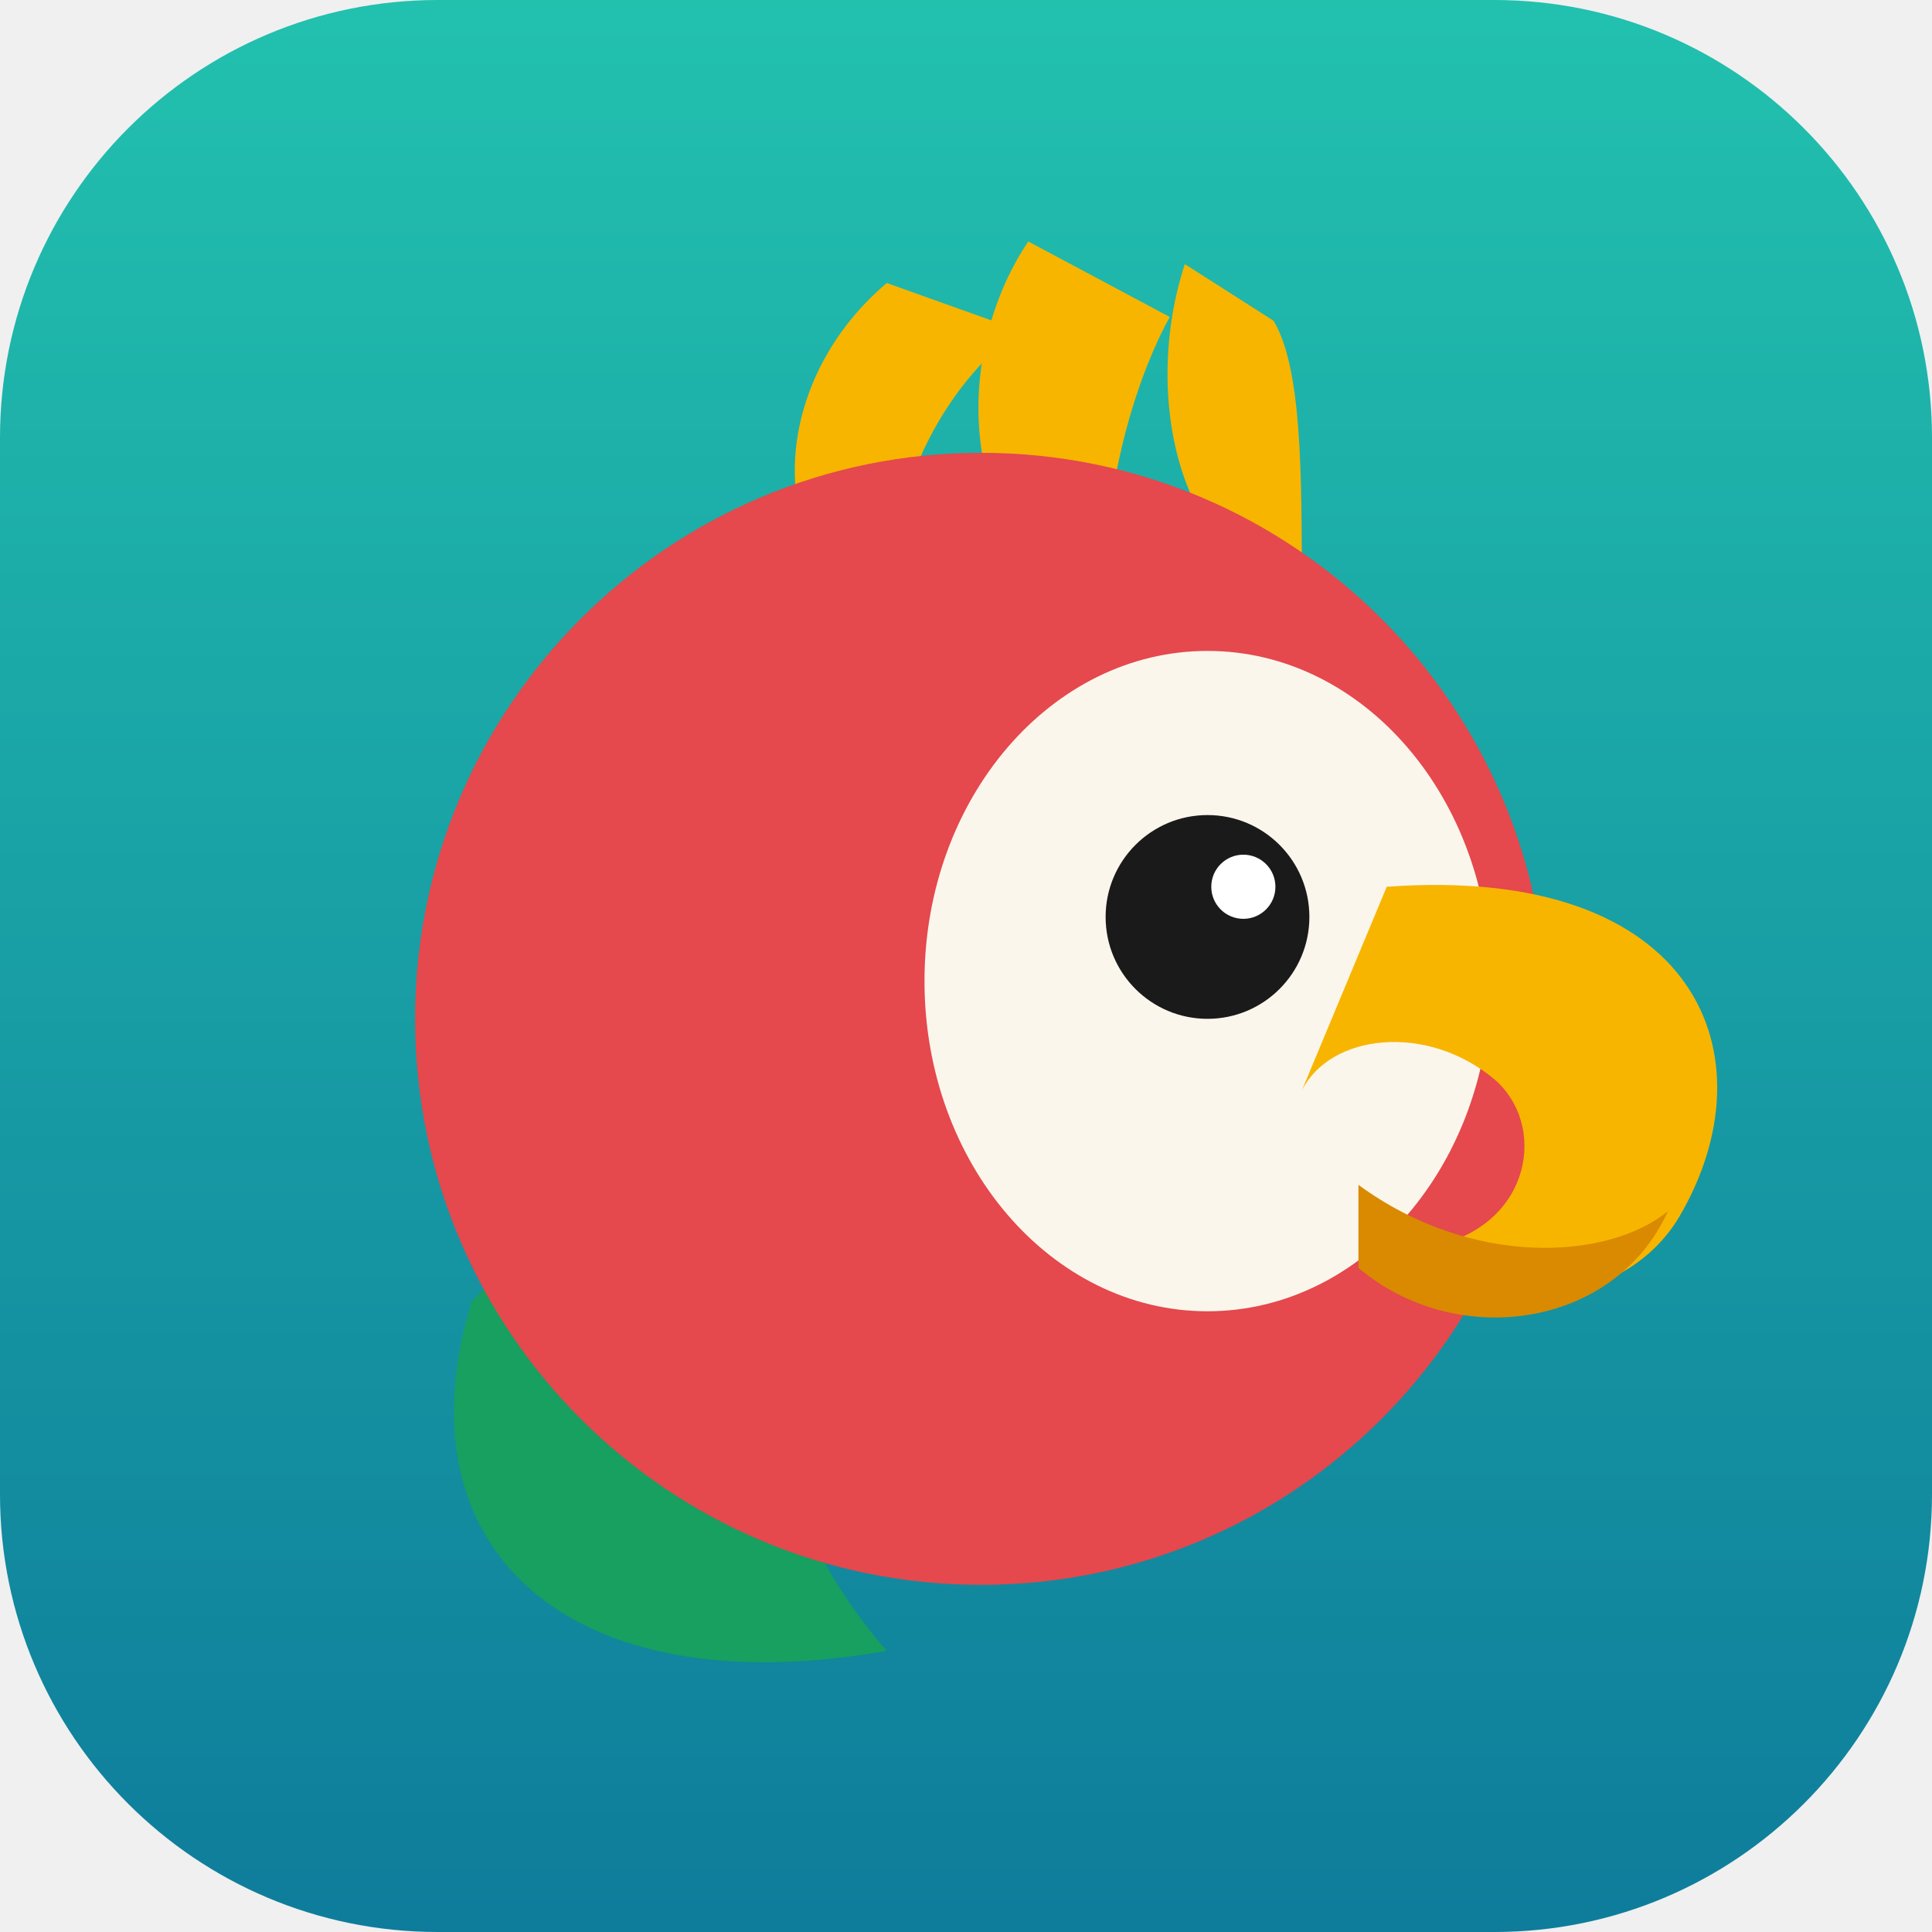
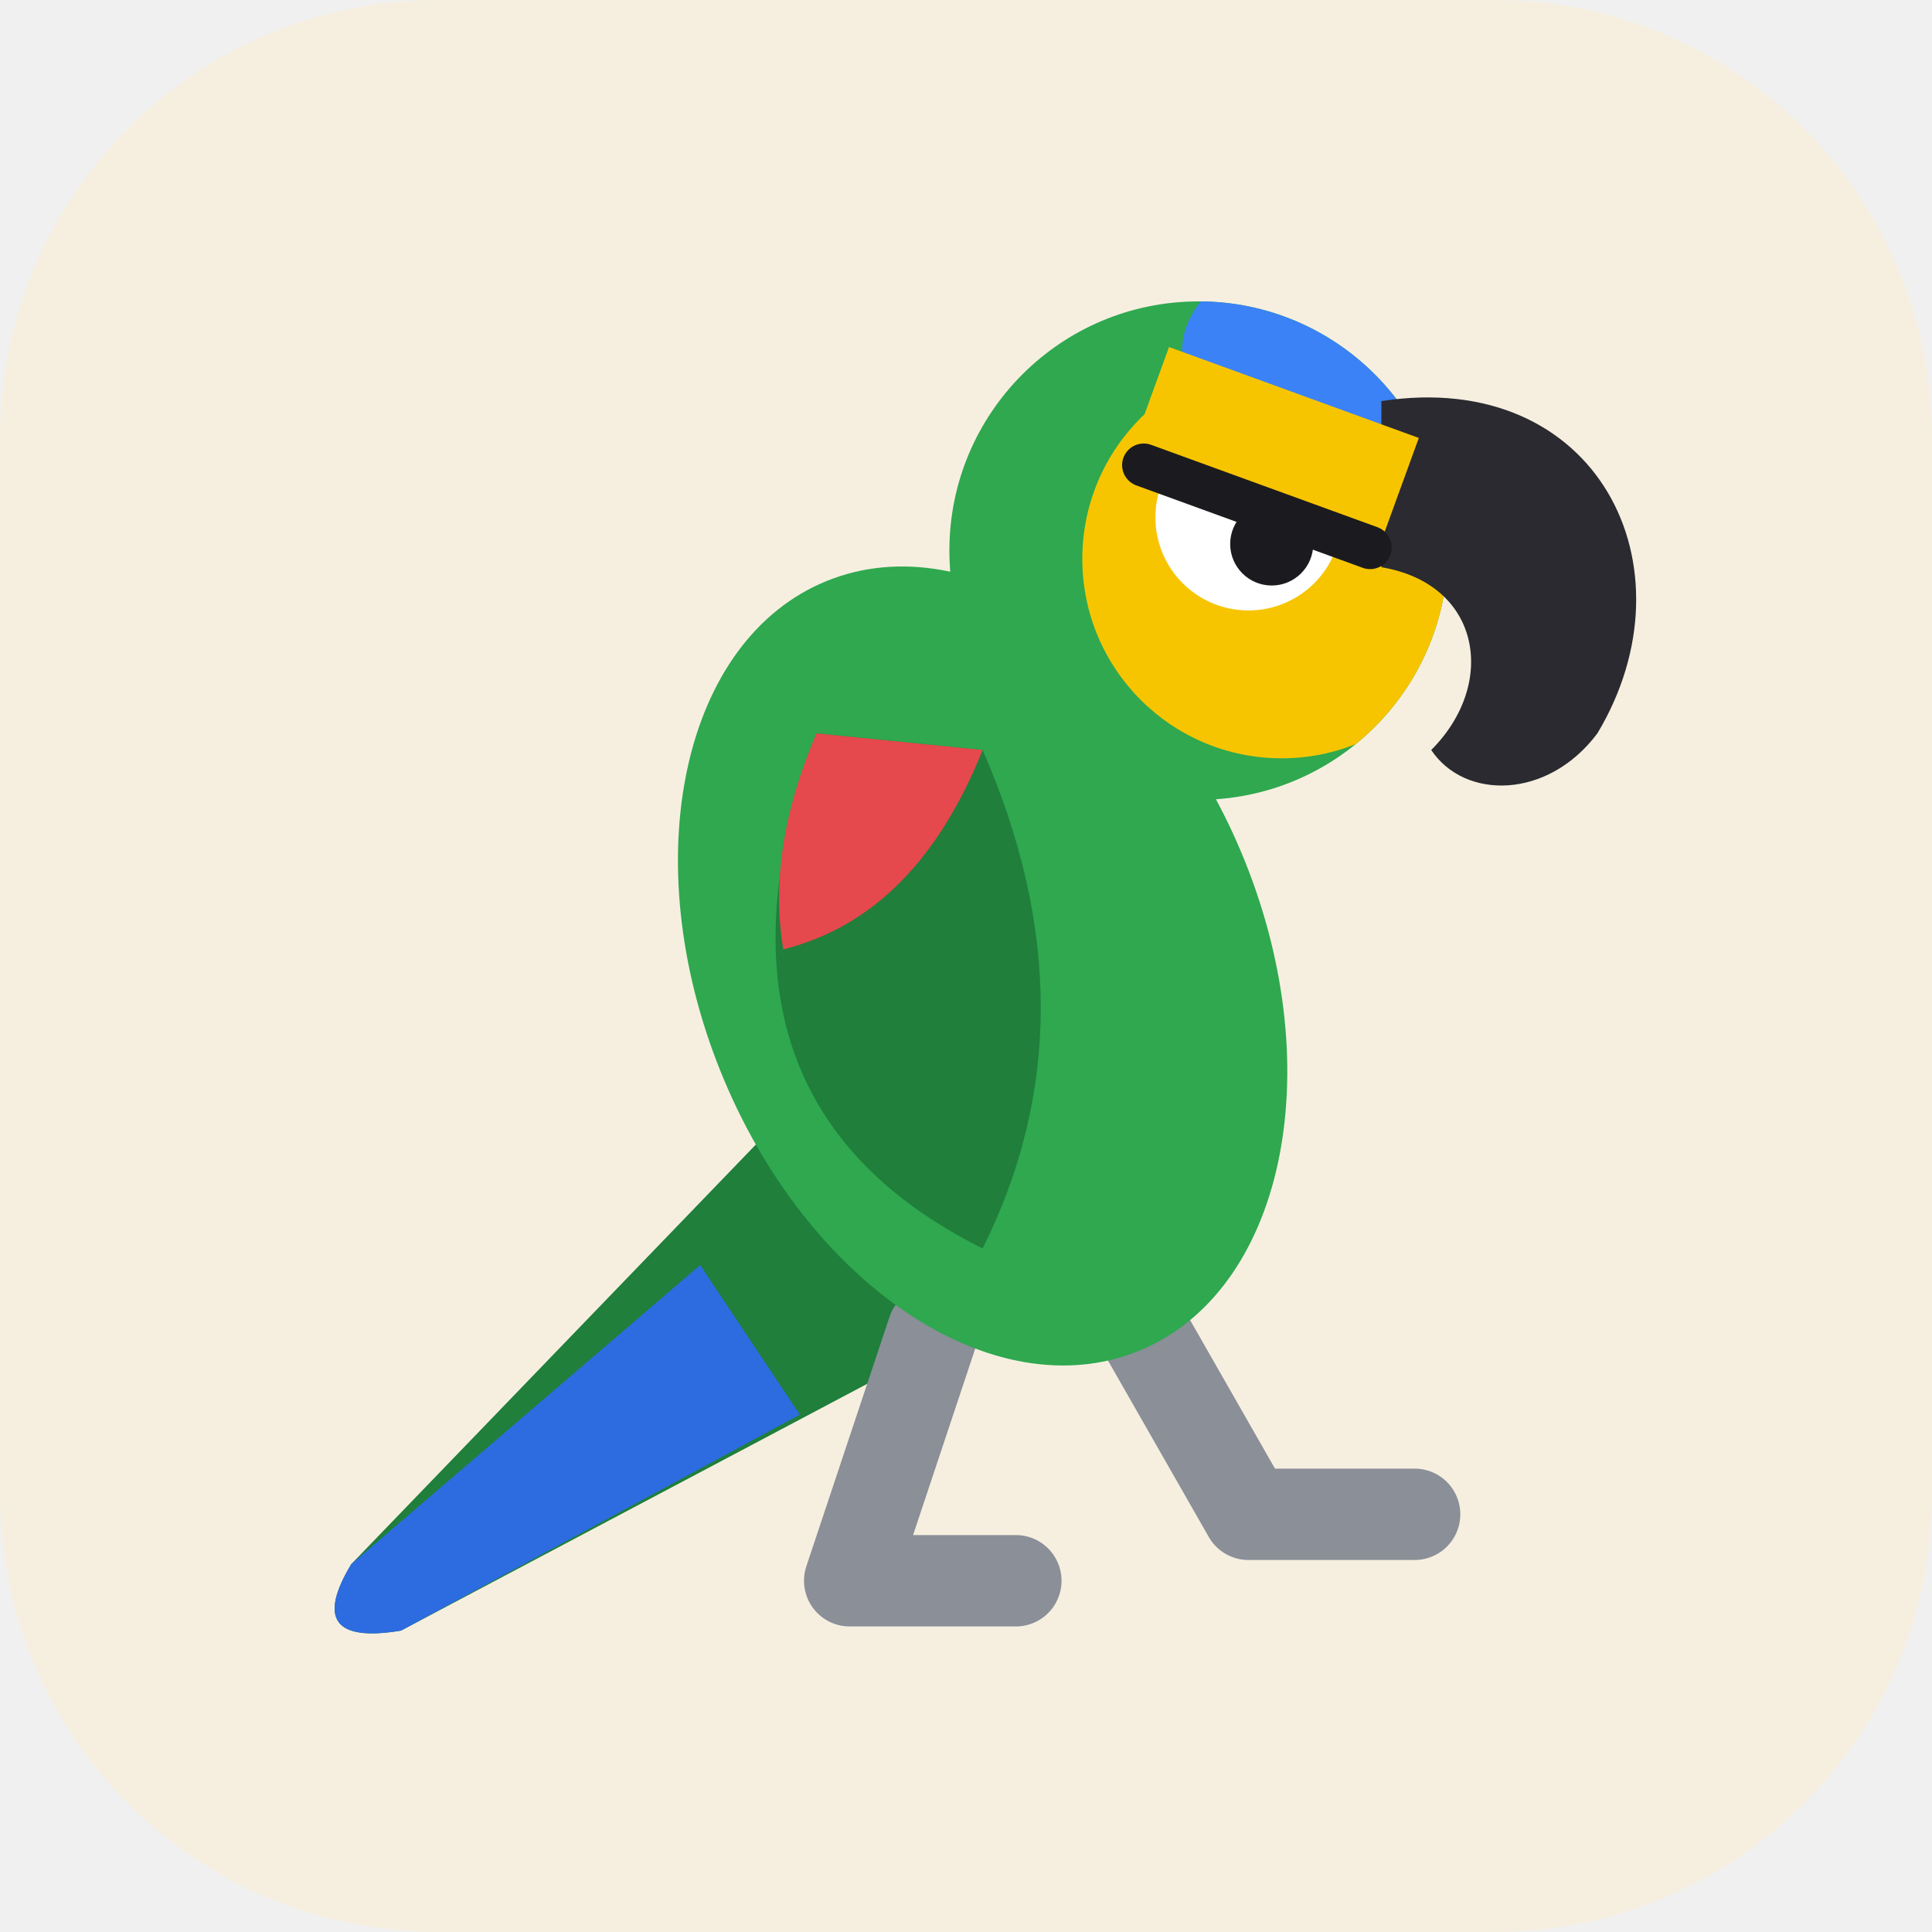
<svg xmlns="http://www.w3.org/2000/svg" viewBox="0 0 1024 1024" width="1024" height="1024">
  <defs>
-     <linearGradient id="bg" x1="0" y1="0" x2="0" y2="1">
-       <stop offset="0" stop-color="#22C1AE" />
-       <stop offset="1" stop-color="#0E7C9B" />
-     </linearGradient>
+     <clipPath id="head">
+       <circle cx="60" cy="29" r="15" />
+     </clipPath>
  </defs>
-   <rect x="0" y="0" width="1024" height="1024" rx="232" fill="url(#bg)" />
-   <g fill="#F7B500">
-     <path d="M470 150 C 405 205, 405 300, 470 330 C 470 260, 500 205, 540 175 Z" />
-     <path d="M545 128 C 500 195, 512 300, 585 320 C 585 250, 605 195, 620 168 Z" />
-     <path d="M628 140 C 605 210, 625 300, 690 315 C 690 250, 690 195, 675 170 Z" />
+   <rect x="0" y="0" width="1024" height="1024" rx="232" fill="#F6EFE0" />
+   <g transform="scale(10.24) translate(50 50) scale(.86) translate(-46 -54)">
+     <path d="M36 62 L9 90 Q6 95 12 94 L46 76 Z" fill="#1F7F3B" />
+     <path d="M30 72 L9 90 Q6 95 12 94 L36 81 Z" fill="#2D6BE0" />
+     <g fill="none" stroke="#8A8F98" stroke-width="5.5" stroke-linecap="round" stroke-linejoin="round">
+       <path d="M44 76 L39 91 H49" />
+       <path d="M55 73 L63 87 H73" />
+     </g>
+     <ellipse cx="47" cy="54" rx="17" ry="25" transform="rotate(-22 47 54)" fill="#2FA84F" />
+     <path d="M37 40 Q29 62 47 71 Q54 57 47 41 Z" fill="#1F7F3B" />
+     <path d="M37 40 Q34 47 35 53 Q43 51 47 41 Z" fill="#E5484D" />
+     <circle cx="60" cy="29" r="15" fill="#2FA84F" />
+     <g clip-path="url(#head)">
+       <circle cx="65" cy="29.5" r="12" fill="#F7C500" />
+       <ellipse cx="69" cy="17" rx="10" ry="6.5" fill="#3B82F6" />
+     </g>
+     <path d="M71 20 C84 18 90 30 84 40 C81 44 76 44 74 41 C78 37 77 31 71 30 Z" fill="#2A2A30" />
+     <circle cx="63" cy="27" r="5.6" fill="#FFFFFF" />
+     <circle cx="64.4" cy="28.6" r="2.5" fill="#1B1B1F" />
+     <g transform="rotate(20 63 27)">
+       <rect x="55" y="19" width="16" height="7.2" fill="#F7C500" />
+       <path d="M56 26.2 H70.5" stroke="#1B1B1F" stroke-width="2.6" stroke-linecap="round" />
+     </g>
  </g>
-   <path d="M250 690 C 210 820, 300 905, 470 875 C 405 800, 388 705, 430 630 C 360 620, 295 640, 250 690 Z" fill="#17A05F" />
-   <circle cx="520" cy="540" r="300" fill="#E5484D" />
-   <ellipse cx="640" cy="520" rx="150" ry="175" fill="#FBF6EC" />
-   <circle cx="640" cy="486" r="54" fill="#1A1A1A" />
-   <circle cx="659" cy="470" r="17" fill="#FFFFFF" />
-   <path d="M735 470            C 900 458, 940 560, 890 645            C 862 692, 792 700, 762 660            C 812 648, 820 596, 792 572            C 756 542, 705 548, 690 578 Z" fill="#F7B500" />
-   <path d="M720 628 C 780 672, 852 668, 884 642 C 856 704, 772 716, 720 672 Z" fill="#D98A00" />
</svg>
